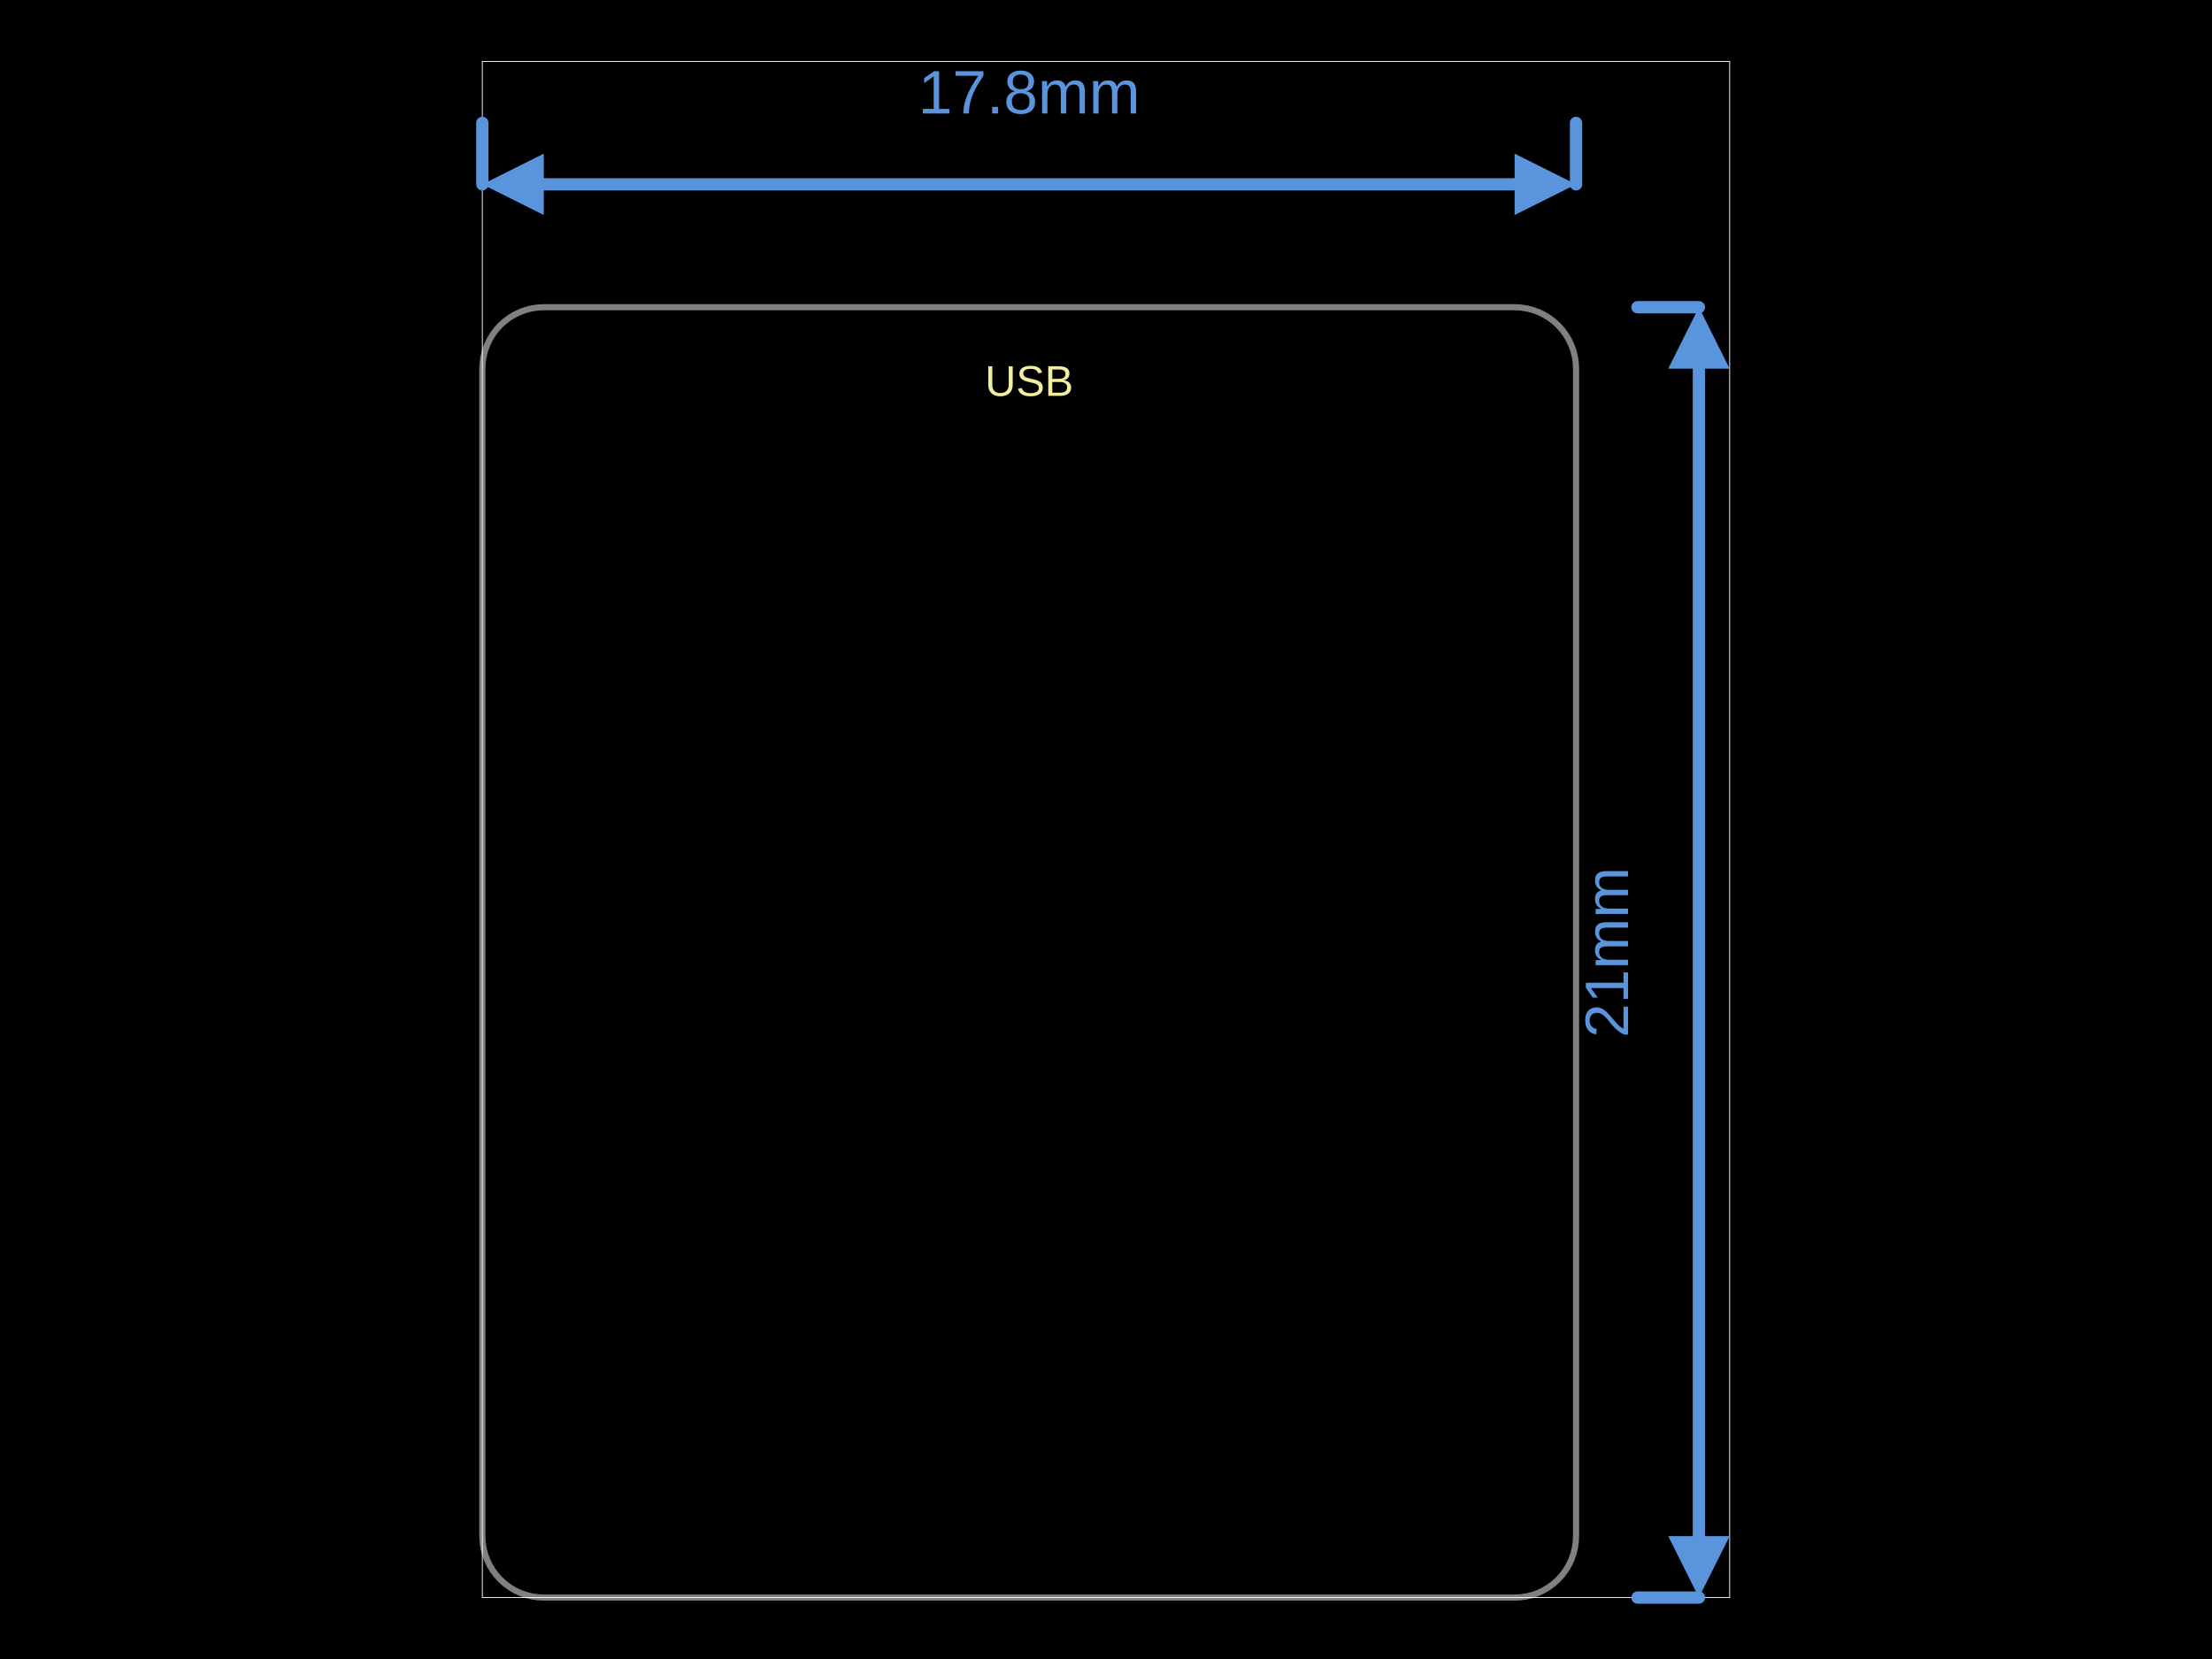
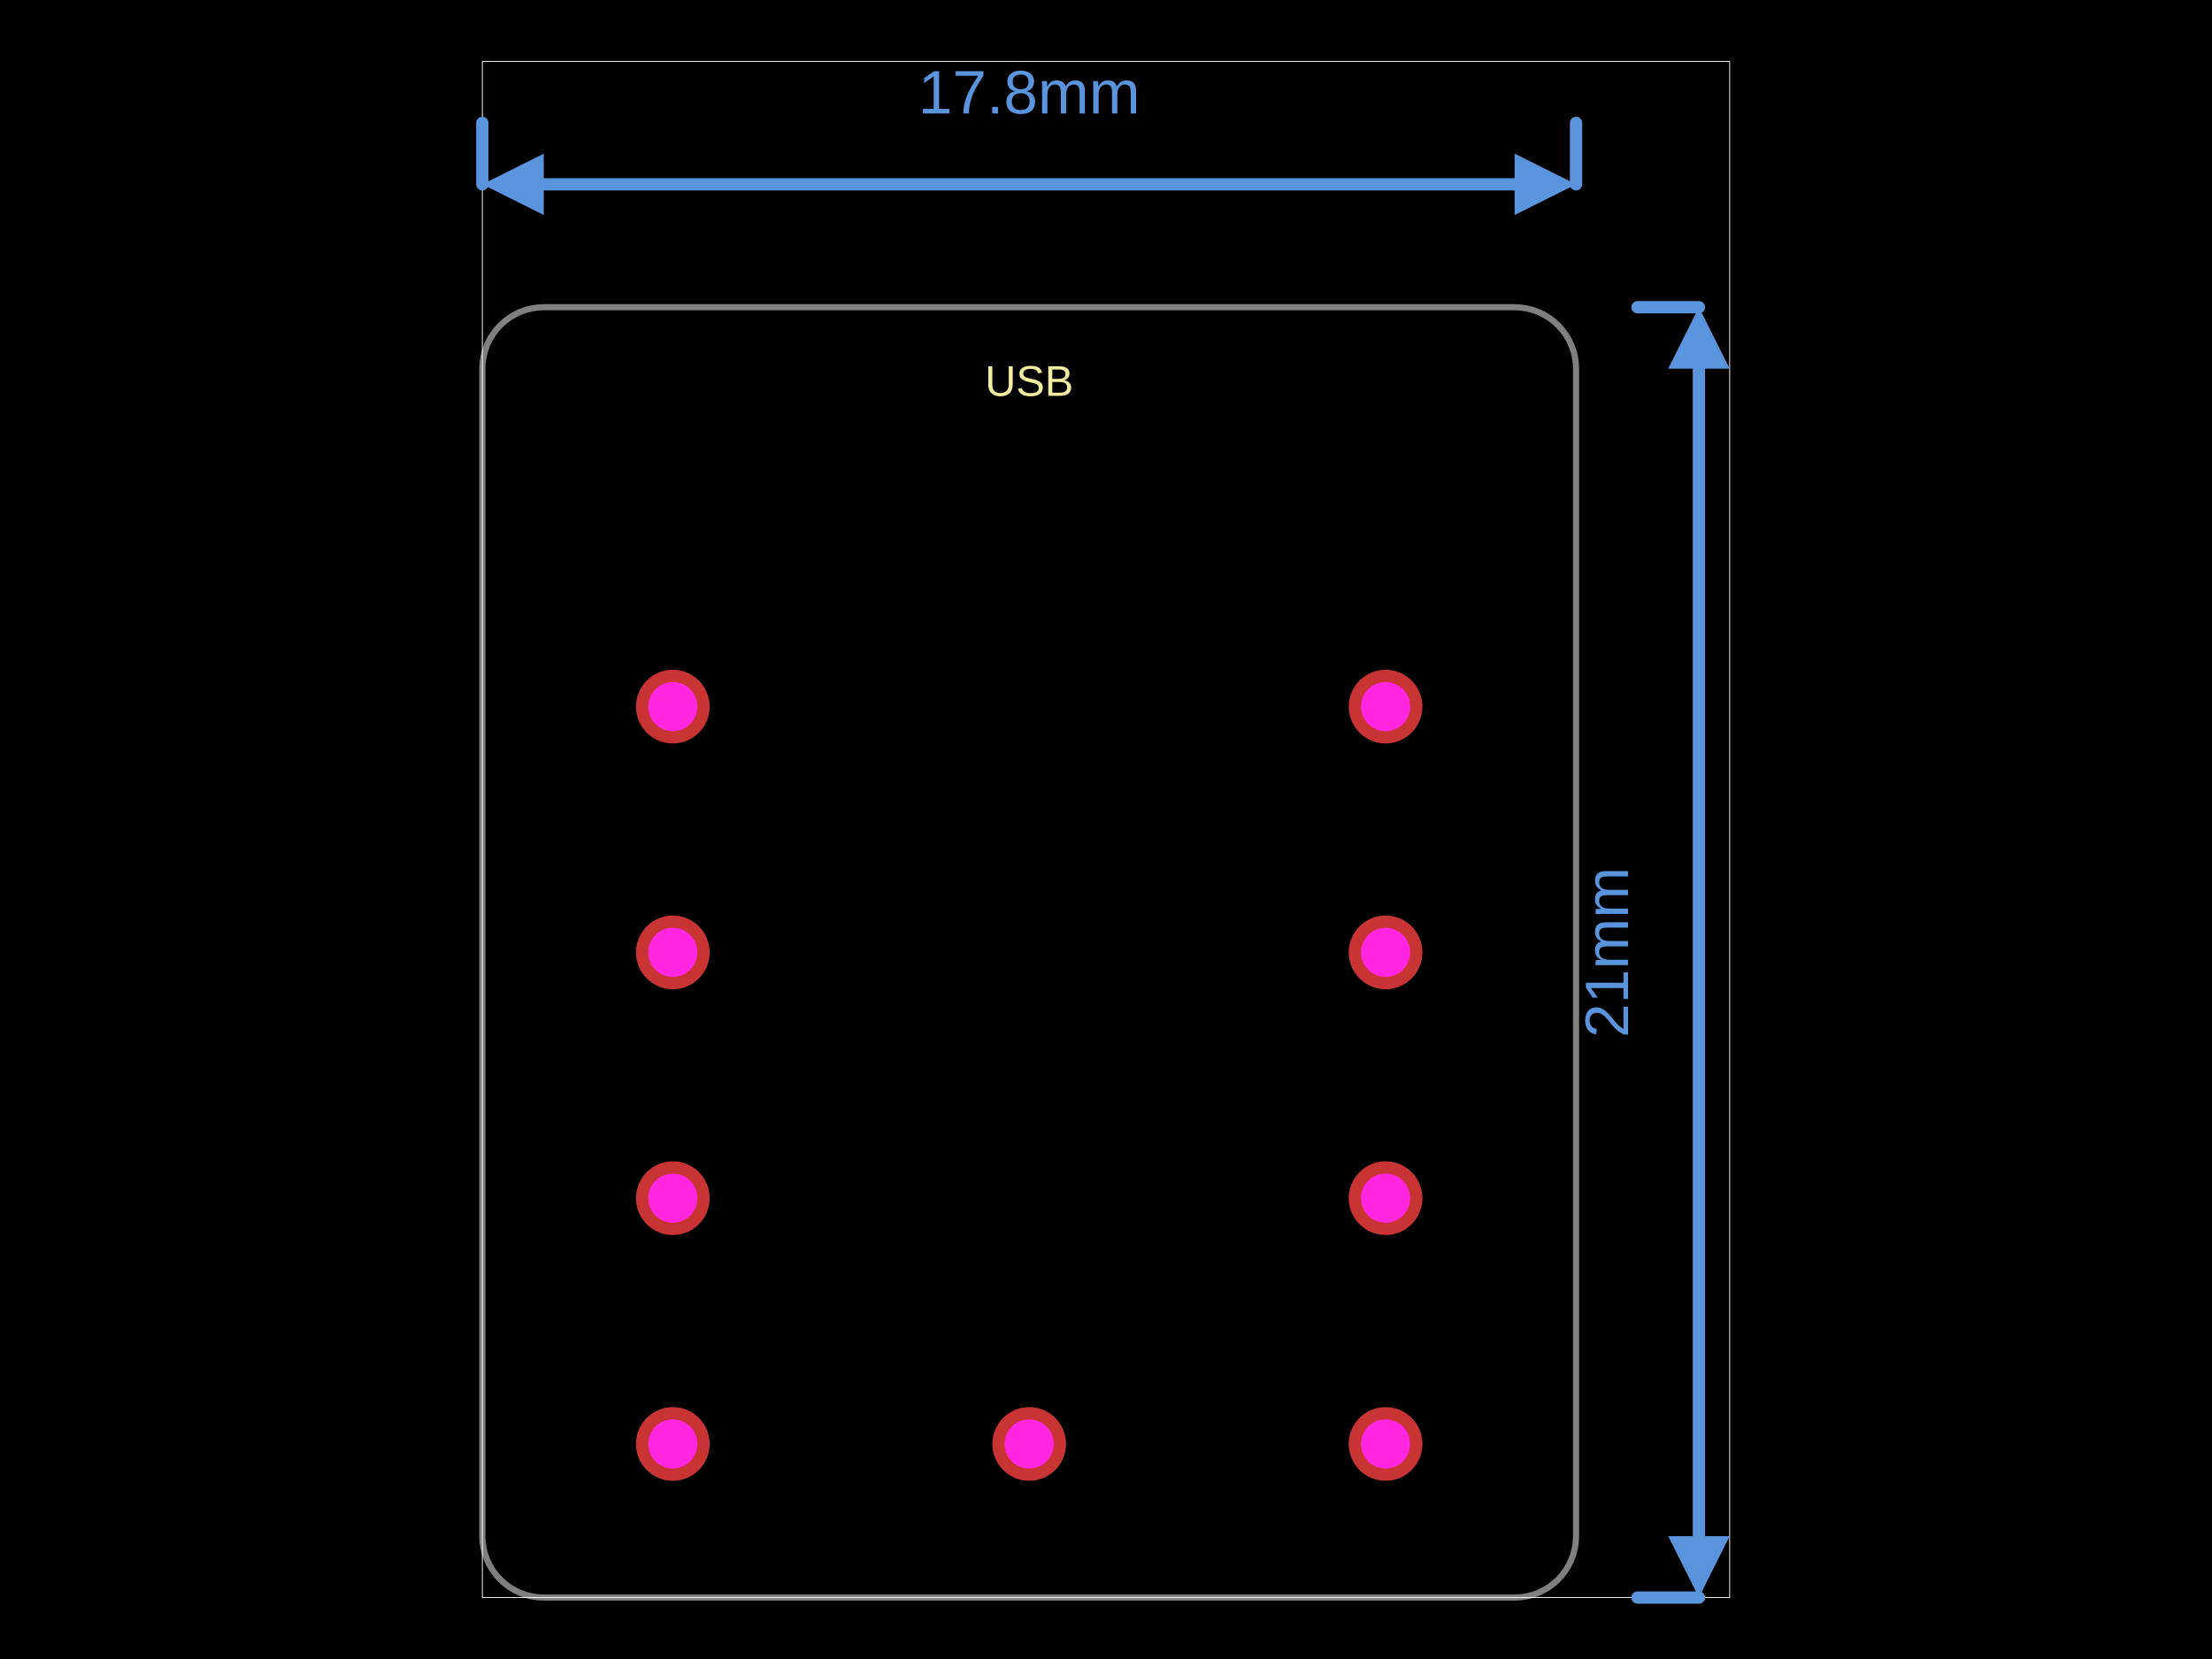
<svg xmlns="http://www.w3.org/2000/svg" width="800" height="600">
  <style />
  <rect class="boundary" x="0" y="0" fill="#000" width="800" height="600" data-type="pcb_background" data-pcb-layer="global" />
  <rect class="pcb-boundary" fill="none" stroke="#fff" stroke-width="0.3" x="174.444" y="22.222" width="451.111" height="555.556" data-type="pcb_boundary" data-pcb-layer="global" />
  <path class="pcb-board" d="M 196.667 577.778 L 547.778 577.778 L 549.956 577.671 L 552.113 577.351 L 554.229 576.821 L 556.282 576.086 L 558.253 575.154 L 560.124 574.033 L 561.875 572.734 L 563.491 571.269 L 564.956 569.653 L 566.255 567.902 L 567.376 566.031 L 568.308 564.06 L 569.043 562.006 L 569.573 559.891 L 569.893 557.734 L 570 555.556 L 570 133.333 L 569.893 131.155 L 569.573 128.998 L 569.043 126.883 L 568.308 124.829 L 567.376 122.858 L 566.255 120.987 L 564.956 119.236 L 563.491 117.62 L 561.875 116.155 L 560.124 114.856 L 558.253 113.735 L 556.282 112.803 L 554.229 112.068 L 552.113 111.538 L 549.956 111.218 L 547.778 111.111 L 196.667 111.111 L 194.489 111.218 L 192.331 111.538 L 190.216 112.068 L 188.163 112.803 L 186.191 113.735 L 184.321 114.856 L 182.569 116.155 L 180.953 117.62 L 179.489 119.236 L 178.19 120.987 L 177.068 122.858 L 176.136 124.829 L 175.401 126.883 L 174.871 128.998 L 174.551 131.155 L 174.444 133.333 L 174.444 555.556 L 174.551 557.734 L 174.871 559.891 L 175.401 562.006 L 176.136 564.06 L 177.068 566.031 L 178.19 567.902 L 179.489 569.653 L 180.953 571.269 L 182.569 572.734 L 184.321 574.033 L 186.191 575.154 L 188.163 576.086 L 190.216 576.821 L 192.331 577.351 L 194.489 577.671 L 196.667 577.778 Z" fill="none" stroke="rgba(255, 255, 255, 0.5)" stroke-width="2.222" data-type="pcb_board" data-pcb-layer="board" />
  <text x="0" y="0" dx="0" dy="0" fill="#f2eda1" font-family="Arial, sans-serif" font-size="15.556" text-anchor="middle" dominant-baseline="central" transform="matrix(1,0,0,1,372.2222,137.7778)" class="pcb-silkscreen-text pcb-silkscreen-top" data-pcb-silkscreen-text-id="pcb_silkscreen_text_0" stroke="none" data-type="pcb_silkscreen_text" data-pcb-layer="top">USB</text>
+   <g data-type="pcb_via" data-pcb-layer="through">
+     <circle class="pcb-hole-outer" fill="rgb(200, 52, 52)" cx="243.333" cy="522.222" r="13.333" data-type="pcb_via" data-pcb-layer="top" />
+     <circle class="pcb-hole-inner" fill="#FF26E2" cx="243.333" cy="522.222" r="8.889" data-type="pcb_via" data-pcb-layer="drill" />
+   </g>
+   <g data-type="pcb_via" data-pcb-layer="through">
+     <circle class="pcb-hole-outer" fill="rgb(200, 52, 52)" cx="243.333" cy="433.333" r="13.333" data-type="pcb_via" data-pcb-layer="top" />
+     <circle class="pcb-hole-inner" fill="#FF26E2" cx="243.333" cy="433.333" r="8.889" data-type="pcb_via" data-pcb-layer="drill" />
+   </g>
+   <g data-type="pcb_via" data-pcb-layer="through">
+     <circle class="pcb-hole-outer" fill="rgb(200, 52, 52)" cx="243.333" cy="344.444" r="13.333" data-type="pcb_via" data-pcb-layer="top" />
+     <circle class="pcb-hole-inner" fill="#FF26E2" cx="243.333" cy="344.444" r="8.889" data-type="pcb_via" data-pcb-layer="drill" />
+   </g>
+   <g data-type="pcb_via" data-pcb-layer="through">
+     <circle class="pcb-hole-outer" fill="rgb(200, 52, 52)" cx="243.333" cy="255.556" r="13.333" data-type="pcb_via" data-pcb-layer="top" />
+     <circle class="pcb-hole-inner" fill="#FF26E2" cx="243.333" cy="255.556" r="8.889" data-type="pcb_via" data-pcb-layer="drill" />
+   </g>
+   <g data-type="pcb_via" data-pcb-layer="through">
+     <circle class="pcb-hole-outer" fill="rgb(200, 52, 52)" cx="501.111" cy="522.222" r="13.333" data-type="pcb_via" data-pcb-layer="top" />
+     <circle class="pcb-hole-inner" fill="#FF26E2" cx="501.111" cy="522.222" r="8.889" data-type="pcb_via" data-pcb-layer="drill" />
+   </g>
+   <g data-type="pcb_via" data-pcb-layer="through">
+     <circle class="pcb-hole-outer" fill="rgb(200, 52, 52)" cx="501.111" cy="433.333" r="13.333" data-type="pcb_via" data-pcb-layer="top" />
+     <circle class="pcb-hole-inner" fill="#FF26E2" cx="501.111" cy="433.333" r="8.889" data-type="pcb_via" data-pcb-layer="drill" />
+   </g>
+   <g data-type="pcb_via" data-pcb-layer="through">
+     <circle class="pcb-hole-outer" fill="rgb(200, 52, 52)" cx="501.111" cy="344.444" r="13.333" data-type="pcb_via" data-pcb-layer="top" />
+     <circle class="pcb-hole-inner" fill="#FF26E2" cx="501.111" cy="344.444" r="8.889" data-type="pcb_via" data-pcb-layer="drill" />
+   </g>
+   <g data-type="pcb_via" data-pcb-layer="through">
+     <circle class="pcb-hole-outer" fill="rgb(200, 52, 52)" cx="501.111" cy="255.556" r="13.333" data-type="pcb_via" data-pcb-layer="top" />
+     <circle class="pcb-hole-inner" fill="#FF26E2" cx="501.111" cy="255.556" r="8.889" data-type="pcb_via" data-pcb-layer="drill" />
+   </g>
+   <g data-type="pcb_via" data-pcb-layer="through">
+     <circle class="pcb-hole-outer" fill="rgb(200, 52, 52)" cx="372.222" cy="522.222" r="13.333" data-type="pcb_via" data-pcb-layer="top" />
+     <circle class="pcb-hole-inner" fill="#FF26E2" cx="372.222" cy="522.222" r="8.889" data-type="pcb_via" data-pcb-layer="drill" />
+   </g>
  <g class="pcb-note-dimension" data-type="pcb_note_dimension" data-pcb-note-dimension-id="pcb_note_dimension_0" data-pcb-layer="overlay">
    <path d="M 174.444 66.667 L 174.444 44.444" stroke="rgb(89, 148, 220)" fill="none" stroke-width="4.444" stroke-linecap="round" class="pcb-note-dimension-extension" />
    <path d="M 570 66.667 L 570 44.444" stroke="rgb(89, 148, 220)" fill="none" stroke-width="4.444" stroke-linecap="round" class="pcb-note-dimension-extension" />
    <path d="M 196.667 66.667 L 547.778 66.667" stroke="rgb(89, 148, 220)" fill="none" stroke-width="4.444" stroke-linecap="round" class="pcb-note-dimension-line" />
    <path d="M 174.444 66.667 L 196.667 55.556 L 196.667 77.778 Z" fill="rgb(89, 148, 220)" class="pcb-note-dimension-arrow" />
    <path d="M 570 66.667 L 547.778 55.556 L 547.778 77.778 Z" fill="rgb(89, 148, 220)" class="pcb-note-dimension-arrow" />
    <text x="372.222" y="33.333" fill="rgb(89, 148, 220)" font-size="22.222" font-family="Arial, sans-serif" text-anchor="middle" dominant-baseline="central" class="pcb-note-dimension-text" transform="rotate(0 372.2222 33.33333)">17.8mm</text>
  </g>
  <g class="pcb-note-dimension" data-type="pcb_note_dimension" data-pcb-note-dimension-id="pcb_note_dimension_1" data-pcb-layer="overlay">
    <path d="M 614.444 577.778 L 592.222 577.778" stroke="rgb(89, 148, 220)" fill="none" stroke-width="4.444" stroke-linecap="round" class="pcb-note-dimension-extension" />
    <path d="M 614.444 111.111 L 592.222 111.111" stroke="rgb(89, 148, 220)" fill="none" stroke-width="4.444" stroke-linecap="round" class="pcb-note-dimension-extension" />
    <path d="M 614.444 555.556 L 614.444 133.333" stroke="rgb(89, 148, 220)" fill="none" stroke-width="4.444" stroke-linecap="round" class="pcb-note-dimension-line" />
    <path d="M 614.444 577.778 L 603.333 555.556 L 625.556 555.556 Z" fill="rgb(89, 148, 220)" class="pcb-note-dimension-arrow" />
    <path d="M 614.444 111.111 L 603.333 133.333 L 625.556 133.333 Z" fill="rgb(89, 148, 220)" class="pcb-note-dimension-arrow" />
    <text x="581.111" y="344.444" fill="rgb(89, 148, 220)" font-size="22.222" font-family="Arial, sans-serif" text-anchor="middle" dominant-baseline="central" class="pcb-note-dimension-text" transform="rotate(-90 581.1111 344.4444)">21mm</text>
  </g>
</svg>
